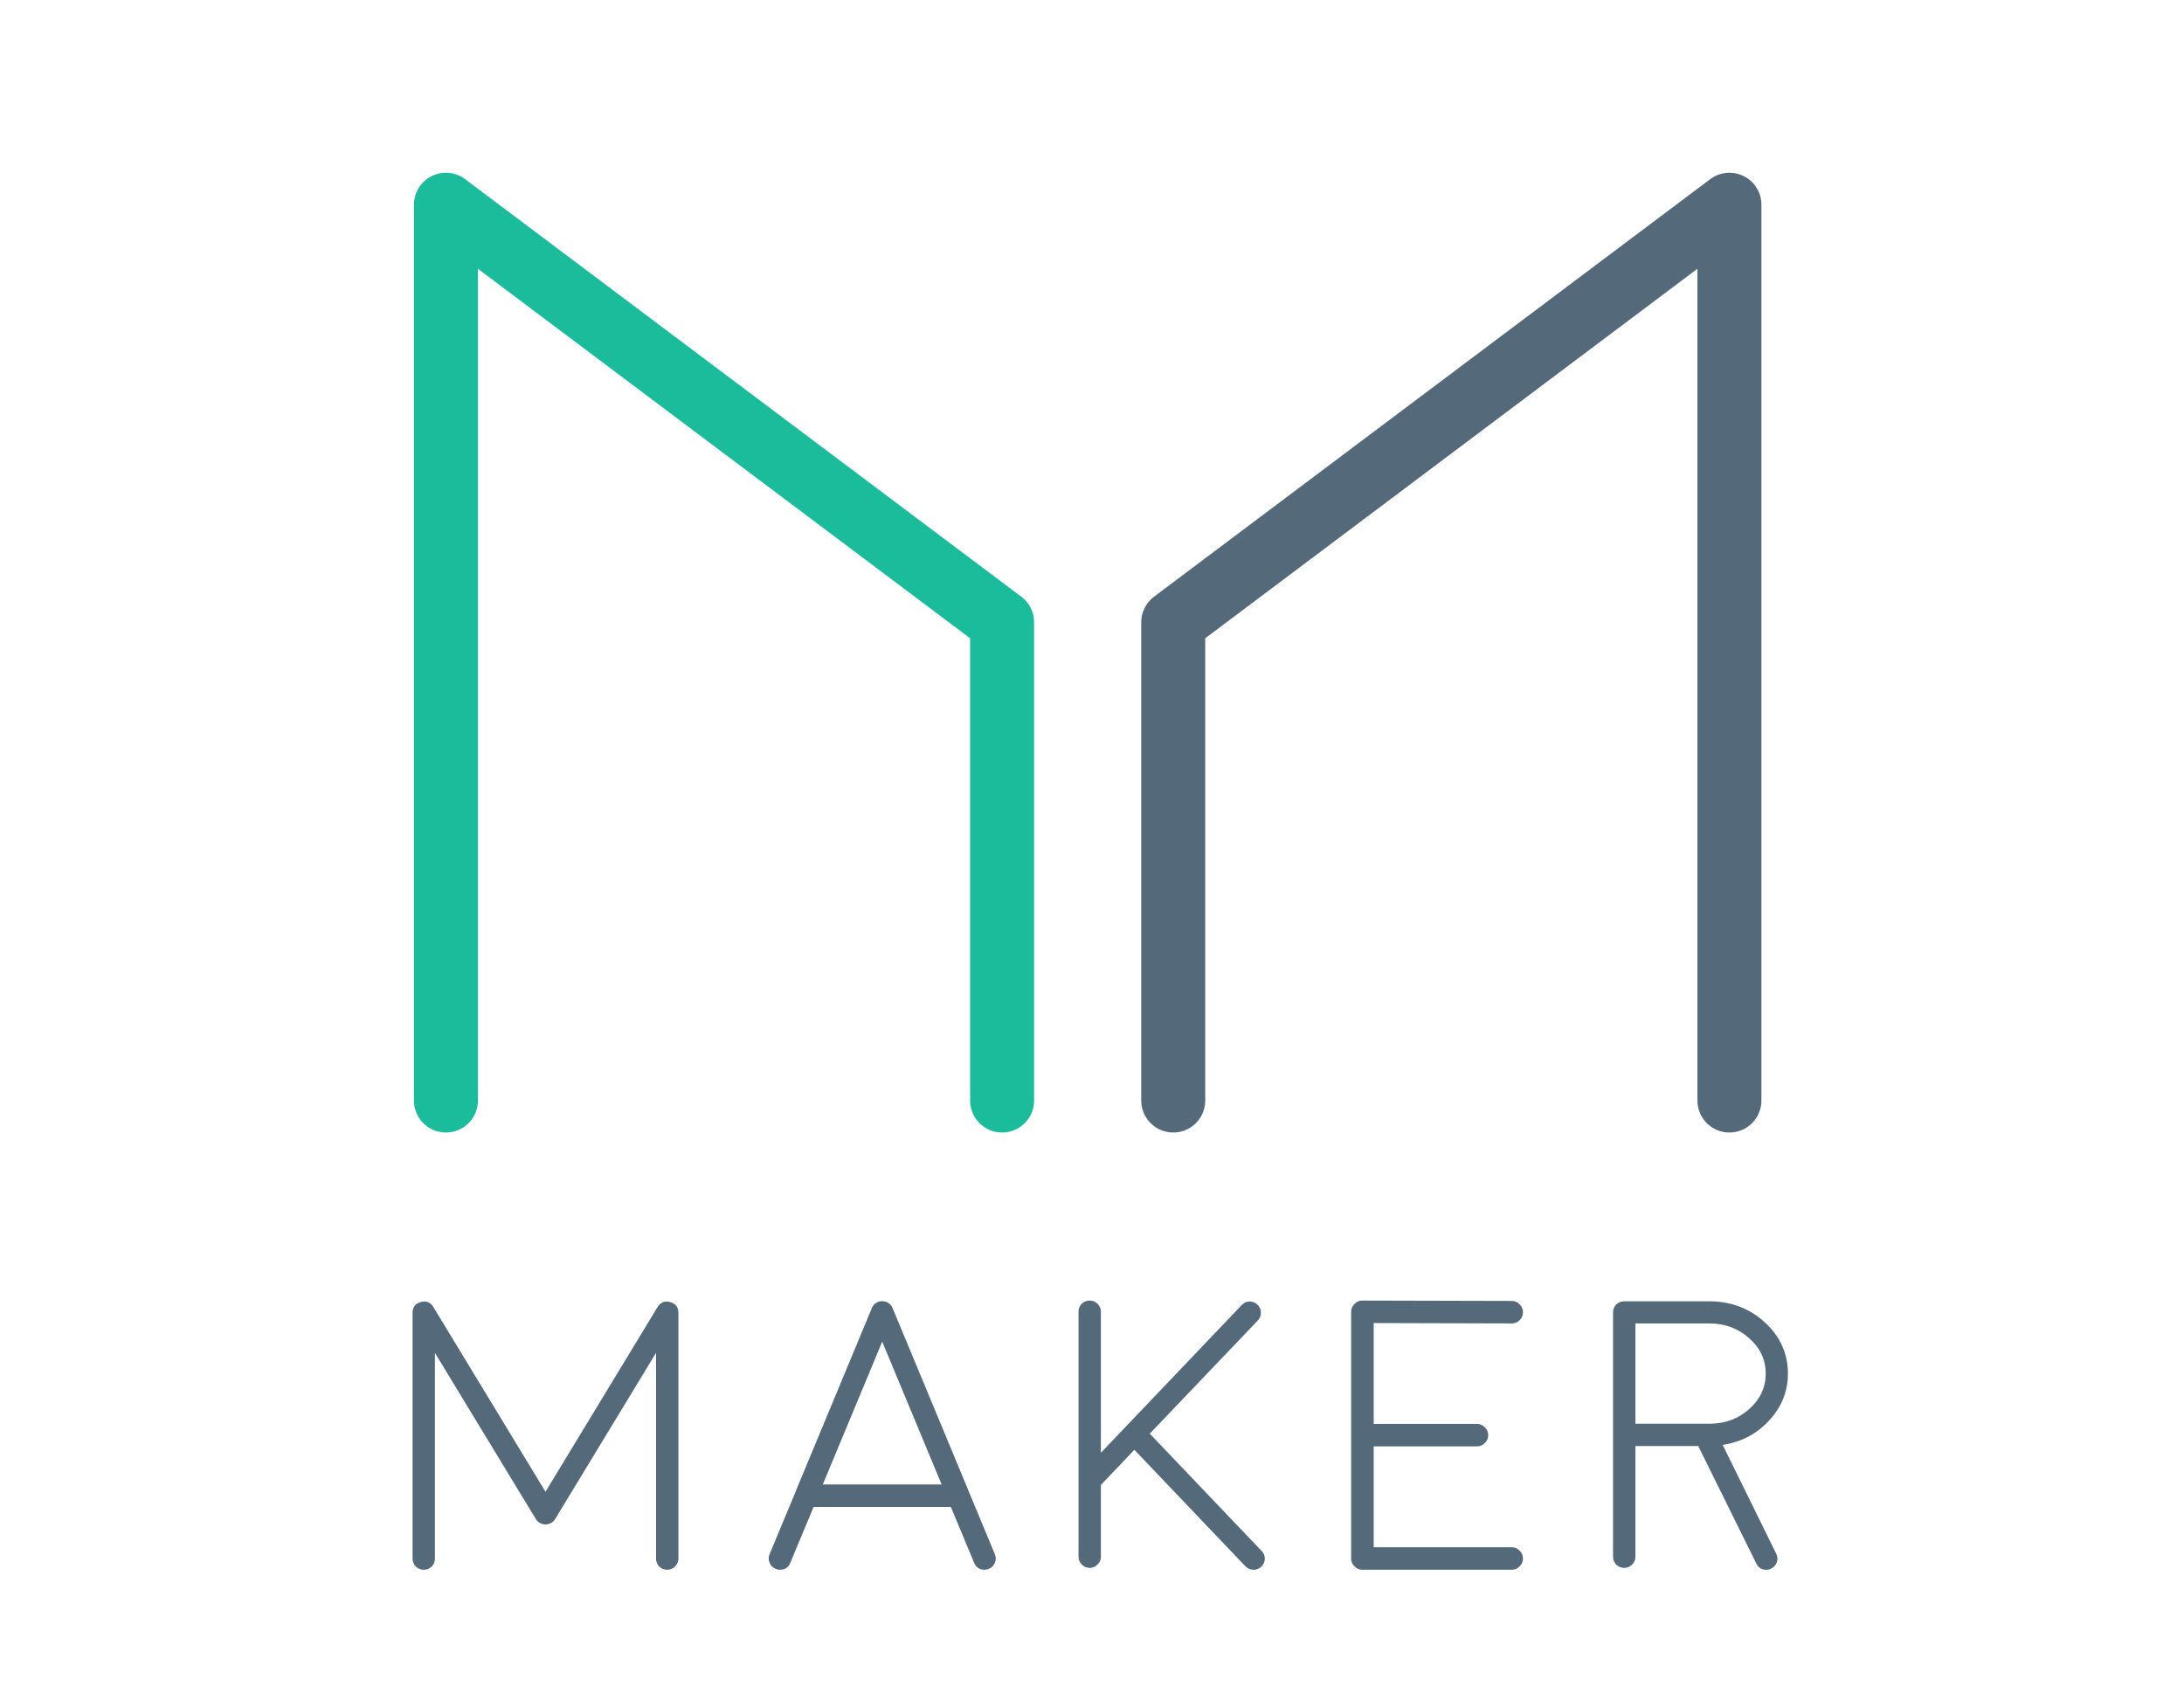
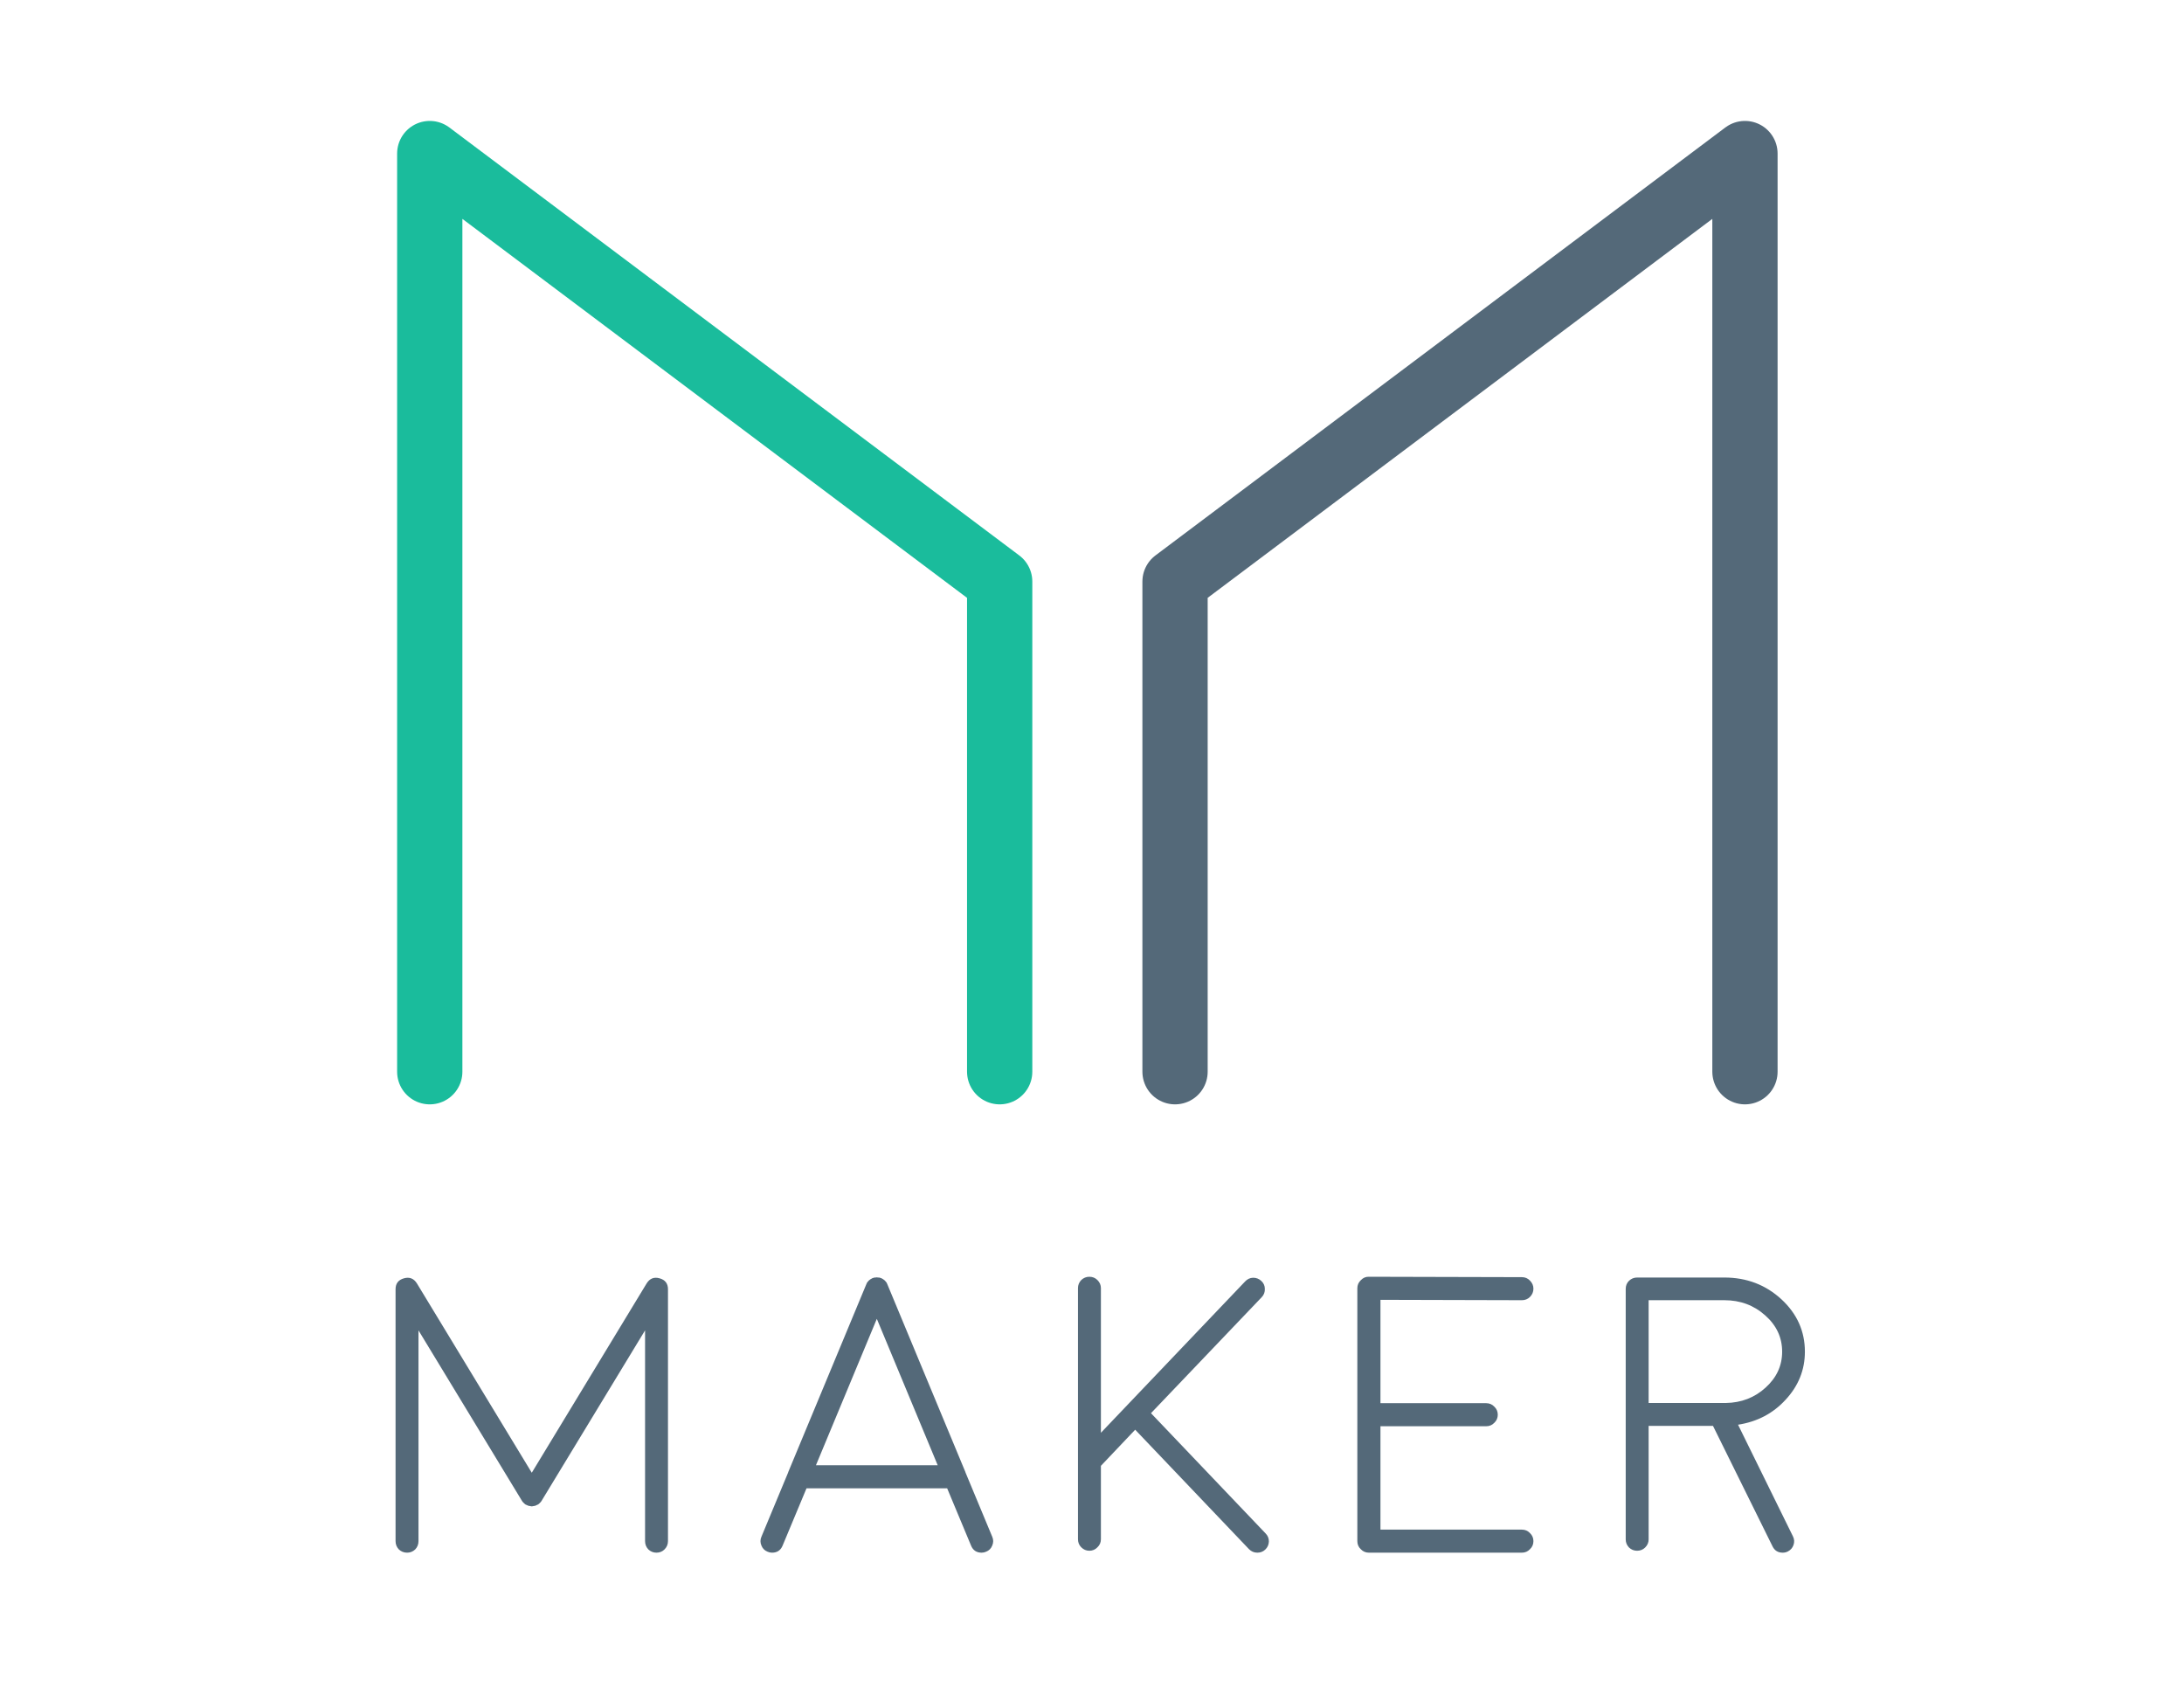
<svg xmlns="http://www.w3.org/2000/svg" width="128px" height="100px" viewBox="0 0 128 100" version="1.1">
  <defs />
  <g id="Page-1" stroke="none" stroke-width="1" fill="none" fill-rule="evenodd">
    <g id="128">
-       <g id="logo-maker" transform="translate(24, 12)">
-         <g id="Path-3-Copy-4-+-Path-3-Copy-5-Copy" transform="translate(2.134328, 0)" stroke-width="3.75" stroke-linecap="round" stroke-linejoin="round">
-           <path d="M32.597,52.5 L32.597,24.471 L0,0 L0,52.5" id="Path-3-Copy-4" stroke="#1ABC9C" />
-           <path d="M75.224,52.5 L75.224,24.471 L42.627,0 L42.627,52.5" id="Path-3-Copy-5" stroke="#546979" transform="translate(58.92537, 26.25) scale(-1, 1) translate(-58.92537, -26.25) " />
+       <g id="logo-maker" transform="translate(23, 9)">
+         <g id="Path-3-Copy-4-+-Path-3-Copy-5-Copy" transform="translate(2.187028, 0)" stroke-width="3.825" stroke-linecap="round" stroke-linejoin="round">
+           <path d="M33.402,53.812 L33.402,25.083 L0,0 L0,53.812" id="Path-3-Copy-4" stroke="#1ABC9C" />
+           <path d="M77.081,53.812 L77.081,25.083 L43.679,0 L43.679,53.812" id="Path-3-Copy-5" stroke="#546979" transform="translate(60.38032, 26.90625) scale(-1, 1) translate(-60.38032, -26.90625) " />
        </g>
-         <path d="M1.49,67.289 L7.408,77.034 C7.408,77.034 7.411,77.037 7.419,77.045 L7.419,77.056 C7.433,77.07 7.448,77.089 7.463,77.111 C7.477,77.125 7.492,77.14 7.507,77.155 C7.521,77.169 7.536,77.184 7.551,77.198 C7.573,77.213 7.591,77.228 7.606,77.242 C7.643,77.264 7.65,77.268 7.628,77.253 C7.635,77.253 7.639,77.257 7.639,77.264 L7.661,77.264 C7.683,77.279 7.705,77.29 7.727,77.297 C7.742,77.305 7.76,77.312 7.782,77.319 C7.804,77.327 7.826,77.33 7.848,77.33 C7.863,77.338 7.881,77.341 7.903,77.341 C7.925,77.349 7.948,77.352 7.97,77.352 C7.992,77.352 8.014,77.349 8.036,77.341 C8.058,77.341 8.076,77.338 8.091,77.33 C8.113,77.33 8.135,77.327 8.157,77.319 C8.179,77.312 8.197,77.305 8.212,77.297 C8.234,77.29 8.256,77.279 8.278,77.264 C8.307,77.25 8.319,77.246 8.311,77.253 C8.289,77.268 8.296,77.264 8.333,77.242 C8.348,77.228 8.366,77.213 8.388,77.198 C8.403,77.184 8.418,77.169 8.432,77.155 C8.44,77.147 8.454,77.133 8.476,77.111 C8.491,77.089 8.506,77.07 8.521,77.056 L8.521,77.045 C8.528,77.037 8.532,77.034 8.532,77.034 L14.449,67.289 L14.449,79.341 C14.449,79.524 14.511,79.681 14.636,79.813 C14.768,79.938 14.923,80 15.099,80 C15.283,80 15.437,79.938 15.562,79.813 C15.694,79.681 15.76,79.524 15.76,79.341 L15.76,64.938 C15.76,64.608 15.598,64.399 15.275,64.312 C14.959,64.224 14.713,64.323 14.537,64.608 L7.97,75.43 L1.402,64.608 C1.226,64.323 0.98,64.224 0.664,64.312 C0.341,64.399 0.179,64.608 0.179,64.938 L0.179,79.341 C0.179,79.524 0.241,79.681 0.366,79.813 C0.499,79.938 0.657,80 0.84,80 C1.017,80 1.171,79.938 1.303,79.813 C1.428,79.681 1.49,79.524 1.49,79.341 L1.49,67.289 Z M24.223,75.001 L27.705,66.63 L31.187,75.001 L24.223,75.001 Z M21.711,80 C22.005,80 22.207,79.865 22.317,79.594 L23.683,76.32 L31.727,76.32 L33.094,79.594 C33.204,79.865 33.406,80 33.7,80 C33.788,80 33.872,79.982 33.953,79.945 C34.122,79.879 34.24,79.762 34.306,79.594 C34.379,79.425 34.379,79.257 34.306,79.088 L32.774,75.408 L32.774,75.397 L28.311,64.663 C28.297,64.626 28.278,64.586 28.256,64.542 C28.256,64.55 28.242,64.535 28.212,64.498 C28.19,64.469 28.175,64.451 28.168,64.443 C28.161,64.443 28.142,64.429 28.113,64.399 C28.084,64.377 28.069,64.366 28.069,64.366 C27.995,64.315 27.915,64.282 27.827,64.268 C27.834,64.268 27.815,64.268 27.771,64.268 C27.735,64.26 27.713,64.257 27.705,64.257 C27.698,64.257 27.672,64.26 27.628,64.268 L27.573,64.268 C27.492,64.282 27.415,64.315 27.342,64.366 C27.349,64.359 27.334,64.37 27.298,64.399 C27.268,64.421 27.25,64.436 27.243,64.443 C27.235,64.451 27.22,64.469 27.198,64.498 C27.169,64.528 27.154,64.542 27.154,64.542 C27.132,64.586 27.114,64.626 27.099,64.663 L22.637,75.397 L22.637,75.408 L21.105,79.088 C21.031,79.257 21.031,79.425 21.105,79.594 C21.171,79.762 21.289,79.879 21.457,79.945 C21.538,79.982 21.623,80 21.711,80 L21.711,80 Z M40.323,79.692 C40.455,79.568 40.521,79.414 40.521,79.231 L40.521,75.034 L42.482,72.969 L48.995,79.802 C49.127,79.934 49.285,80 49.469,80 C49.645,80 49.795,79.941 49.92,79.824 C50.053,79.7 50.122,79.546 50.13,79.363 C50.13,79.18 50.067,79.026 49.942,78.901 L43.386,72.024 L49.722,65.388 C49.847,65.256 49.906,65.099 49.898,64.916 C49.898,64.74 49.832,64.59 49.7,64.465 C49.568,64.341 49.41,64.279 49.226,64.279 C49.05,64.286 48.899,64.355 48.774,64.487 L40.521,73.145 L40.521,64.872 C40.521,64.696 40.455,64.542 40.323,64.41 C40.198,64.286 40.044,64.224 39.86,64.224 C39.684,64.224 39.529,64.286 39.397,64.41 C39.272,64.542 39.21,64.696 39.21,64.872 L39.21,79.231 C39.21,79.414 39.272,79.568 39.397,79.692 C39.529,79.824 39.684,79.89 39.86,79.89 C40.044,79.89 40.198,79.824 40.323,79.692 L40.323,79.692 Z M64.598,80 C64.782,80 64.936,79.934 65.061,79.802 C65.193,79.678 65.259,79.524 65.259,79.341 C65.259,79.158 65.193,79.004 65.061,78.879 C64.936,78.748 64.782,78.682 64.598,78.682 L56.51,78.682 L56.51,72.771 L62.56,72.771 C62.743,72.771 62.898,72.705 63.023,72.573 C63.155,72.449 63.221,72.295 63.221,72.112 C63.221,71.929 63.155,71.775 63.023,71.65 C62.898,71.519 62.743,71.453 62.56,71.453 L56.51,71.453 L56.51,65.542 L64.598,65.564 C64.782,65.564 64.936,65.502 65.061,65.377 C65.193,65.245 65.259,65.088 65.259,64.905 C65.259,64.729 65.193,64.575 65.061,64.443 C64.936,64.312 64.782,64.246 64.598,64.246 L55.849,64.224 C55.673,64.216 55.519,64.282 55.386,64.421 C55.254,64.546 55.188,64.7 55.188,64.883 L55.188,79.341 C55.188,79.524 55.254,79.678 55.386,79.802 C55.511,79.934 55.665,80 55.849,80 L64.598,80 Z M78.538,70.563 C77.914,71.134 77.153,71.427 76.257,71.442 L71.849,71.442 L71.849,65.564 L76.18,65.564 C77.091,65.564 77.869,65.853 78.516,66.432 C79.162,67.003 79.486,67.695 79.486,68.508 C79.486,69.307 79.17,69.991 78.538,70.563 L78.538,70.563 Z M71.188,64.268 C71.012,64.268 70.858,64.33 70.725,64.454 C70.601,64.579 70.538,64.733 70.538,64.916 L70.538,79.242 C70.538,79.418 70.601,79.572 70.725,79.703 C70.858,79.828 71.012,79.89 71.188,79.89 C71.372,79.89 71.526,79.828 71.651,79.703 C71.783,79.572 71.849,79.418 71.849,79.242 L71.849,72.749 L75.53,72.749 L78.935,79.637 C79.052,79.879 79.247,80 79.519,80 C79.622,80 79.717,79.978 79.805,79.934 C79.967,79.854 80.077,79.729 80.136,79.561 C80.195,79.392 80.184,79.227 80.103,79.066 L76.962,72.683 C78.057,72.515 78.964,72.039 79.684,71.255 C80.419,70.464 80.786,69.548 80.786,68.508 C80.786,67.336 80.338,66.337 79.442,65.509 C78.538,64.681 77.451,64.268 76.18,64.268 L71.188,64.268 Z" id="Maker" fill="#546979" />
+         <path d="M1.527,68.971 L7.59,78.96 C7.59,78.96 7.594,78.963 7.602,78.971 L7.602,78.982 C7.617,78.997 7.632,79.016 7.647,79.038 C7.662,79.053 7.677,79.068 7.692,79.083 C7.707,79.098 7.722,79.113 7.737,79.128 C7.76,79.143 7.779,79.158 7.794,79.173 C7.831,79.196 7.839,79.2 7.816,79.185 C7.824,79.185 7.828,79.189 7.828,79.196 L7.85,79.196 C7.873,79.211 7.895,79.222 7.918,79.23 C7.933,79.237 7.952,79.245 7.974,79.252 C7.997,79.26 8.02,79.264 8.042,79.264 C8.057,79.271 8.076,79.275 8.099,79.275 C8.121,79.282 8.144,79.286 8.166,79.286 C8.189,79.286 8.212,79.282 8.234,79.275 C8.257,79.275 8.275,79.271 8.291,79.264 C8.313,79.264 8.336,79.26 8.358,79.252 C8.381,79.245 8.4,79.237 8.415,79.23 C8.437,79.222 8.46,79.211 8.482,79.196 C8.513,79.181 8.524,79.177 8.516,79.185 C8.494,79.2 8.501,79.196 8.539,79.173 C8.554,79.158 8.573,79.143 8.595,79.128 C8.61,79.113 8.626,79.098 8.641,79.083 C8.648,79.076 8.663,79.061 8.686,79.038 C8.701,79.016 8.716,78.997 8.731,78.982 L8.731,78.971 C8.738,78.963 8.742,78.96 8.742,78.96 L14.806,68.971 L14.806,81.324 C14.806,81.512 14.87,81.673 14.998,81.809 C15.133,81.936 15.291,82 15.472,82 C15.66,82 15.818,81.936 15.946,81.809 C16.081,81.673 16.149,81.512 16.149,81.324 L16.149,66.561 C16.149,66.223 15.984,66.009 15.652,65.919 C15.329,65.829 15.077,65.931 14.896,66.223 L8.166,77.315 L1.437,66.223 C1.256,65.931 1.004,65.829 0.68,65.919 C0.349,66.009 0.183,66.223 0.183,66.561 L0.183,81.324 C0.183,81.512 0.247,81.673 0.375,81.809 C0.511,81.936 0.673,82 0.861,82 C1.042,82 1.2,81.936 1.335,81.809 C1.463,81.673 1.527,81.512 1.527,81.324 L1.527,68.971 Z M24.821,76.876 L28.389,68.295 L31.957,76.876 L24.821,76.876 Z M22.247,82 C22.548,82 22.755,81.861 22.868,81.583 L24.268,78.228 L32.511,78.228 L33.911,81.583 C34.024,81.861 34.231,82 34.532,82 C34.622,82 34.709,81.981 34.791,81.944 C34.965,81.876 35.085,81.756 35.153,81.583 C35.228,81.411 35.228,81.238 35.153,81.065 L33.583,77.293 L33.583,77.282 L29.01,66.28 C28.995,66.242 28.977,66.201 28.954,66.156 C28.954,66.163 28.939,66.148 28.909,66.111 C28.886,66.081 28.871,66.062 28.864,66.054 C28.856,66.054 28.837,66.039 28.807,66.009 C28.777,65.987 28.762,65.976 28.762,65.976 C28.687,65.923 28.604,65.889 28.514,65.874 C28.521,65.874 28.502,65.874 28.457,65.874 C28.419,65.867 28.397,65.863 28.389,65.863 C28.382,65.863 28.356,65.867 28.31,65.874 L28.254,65.874 C28.171,65.889 28.092,65.923 28.017,65.976 C28.024,65.968 28.009,65.979 27.972,66.009 C27.942,66.032 27.923,66.047 27.915,66.054 C27.908,66.062 27.893,66.081 27.87,66.111 C27.84,66.141 27.825,66.156 27.825,66.156 C27.802,66.201 27.783,66.242 27.768,66.28 L23.195,77.282 L23.195,77.293 L21.626,81.065 C21.551,81.238 21.551,81.411 21.626,81.583 C21.694,81.756 21.814,81.876 21.987,81.944 C22.07,81.981 22.157,82 22.247,82 L22.247,82 Z M41.318,81.685 C41.454,81.557 41.522,81.399 41.522,81.212 L41.522,76.91 L43.531,74.793 L50.204,81.797 C50.34,81.932 50.502,82 50.69,82 C50.871,82 51.025,81.94 51.153,81.82 C51.288,81.692 51.36,81.535 51.367,81.347 C51.367,81.159 51.303,81.002 51.176,80.874 L44.457,73.825 L50.95,67.023 C51.078,66.888 51.138,66.726 51.13,66.539 C51.13,66.358 51.063,66.205 50.927,66.077 C50.792,65.949 50.63,65.886 50.442,65.886 C50.261,65.893 50.107,65.964 49.979,66.099 L41.522,74.973 L41.522,66.494 C41.522,66.313 41.454,66.156 41.318,66.021 C41.19,65.893 41.032,65.829 40.844,65.829 C40.663,65.829 40.505,65.893 40.37,66.021 C40.242,66.156 40.178,66.313 40.178,66.494 L40.178,81.212 C40.178,81.399 40.242,81.557 40.37,81.685 C40.505,81.82 40.663,81.887 40.844,81.887 C41.032,81.887 41.19,81.82 41.318,81.685 L41.318,81.685 Z M66.193,82 C66.382,82 66.54,81.932 66.668,81.797 C66.803,81.67 66.871,81.512 66.871,81.324 C66.871,81.137 66.803,80.979 66.668,80.851 C66.54,80.716 66.382,80.649 66.193,80.649 L57.906,80.649 L57.906,74.59 L64.104,74.59 C64.293,74.59 64.451,74.523 64.579,74.388 C64.714,74.26 64.782,74.102 64.782,73.915 C64.782,73.727 64.714,73.569 64.579,73.442 C64.451,73.307 64.293,73.239 64.104,73.239 L57.906,73.239 L57.906,67.181 L66.193,67.203 C66.382,67.203 66.54,67.139 66.668,67.012 C66.803,66.876 66.871,66.715 66.871,66.527 C66.871,66.347 66.803,66.19 66.668,66.054 C66.54,65.919 66.382,65.852 66.193,65.852 L57.228,65.829 C57.047,65.822 56.889,65.889 56.754,66.032 C56.618,66.16 56.551,66.317 56.551,66.505 L56.551,81.324 C56.551,81.512 56.618,81.67 56.754,81.797 C56.882,81.932 57.04,82 57.228,82 L66.193,82 Z M80.477,72.327 C79.837,72.912 79.058,73.213 78.14,73.228 L73.623,73.228 L73.623,67.203 L78.061,67.203 C78.994,67.203 79.792,67.5 80.455,68.093 C81.117,68.678 81.448,69.388 81.448,70.221 C81.448,71.039 81.125,71.741 80.477,72.327 L80.477,72.327 Z M72.946,65.874 C72.765,65.874 72.607,65.938 72.472,66.066 C72.344,66.193 72.28,66.351 72.28,66.539 L72.28,81.223 C72.28,81.403 72.344,81.561 72.472,81.696 C72.607,81.824 72.765,81.887 72.946,81.887 C73.134,81.887 73.292,81.824 73.42,81.696 C73.556,81.561 73.623,81.403 73.623,81.223 L73.623,74.568 L77.395,74.568 L80.884,81.628 C81.004,81.876 81.204,82 81.482,82 C81.588,82 81.685,81.977 81.776,81.932 C81.941,81.85 82.054,81.722 82.114,81.55 C82.175,81.377 82.163,81.208 82.081,81.043 L78.863,74.5 C79.984,74.328 80.914,73.84 81.651,73.036 C82.404,72.225 82.781,71.287 82.781,70.221 C82.781,69.02 82.321,67.995 81.403,67.147 C80.477,66.298 79.363,65.874 78.061,65.874 L72.946,65.874 Z" id="Maker" fill="#546979" />
      </g>
    </g>
  </g>
</svg>
